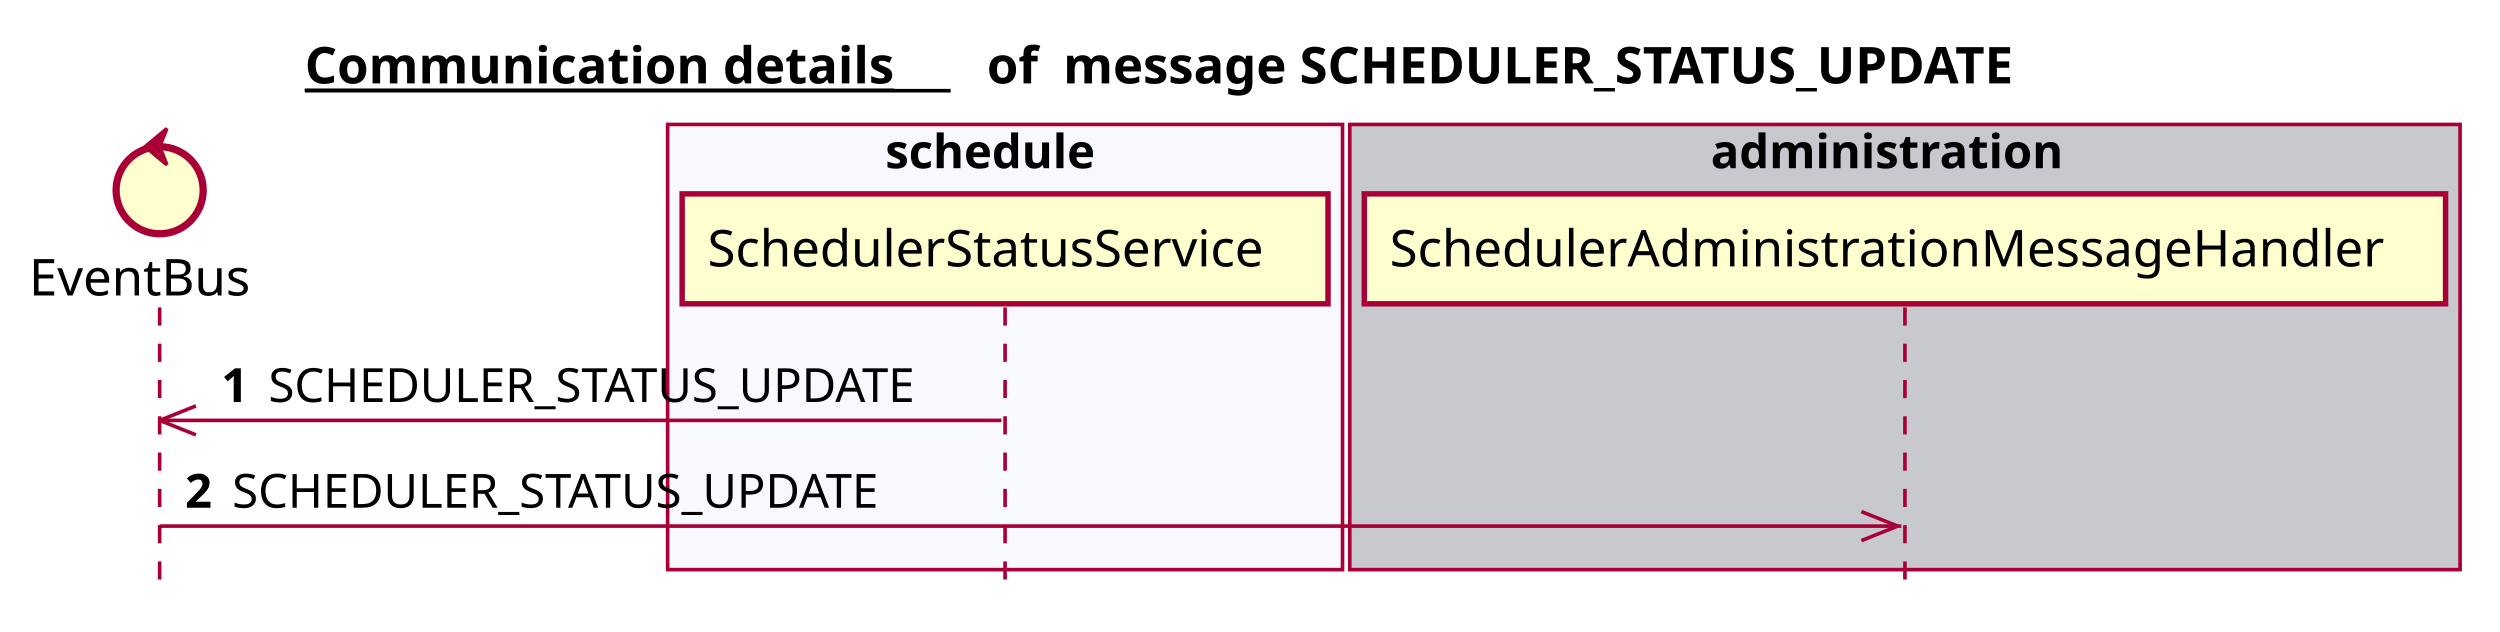
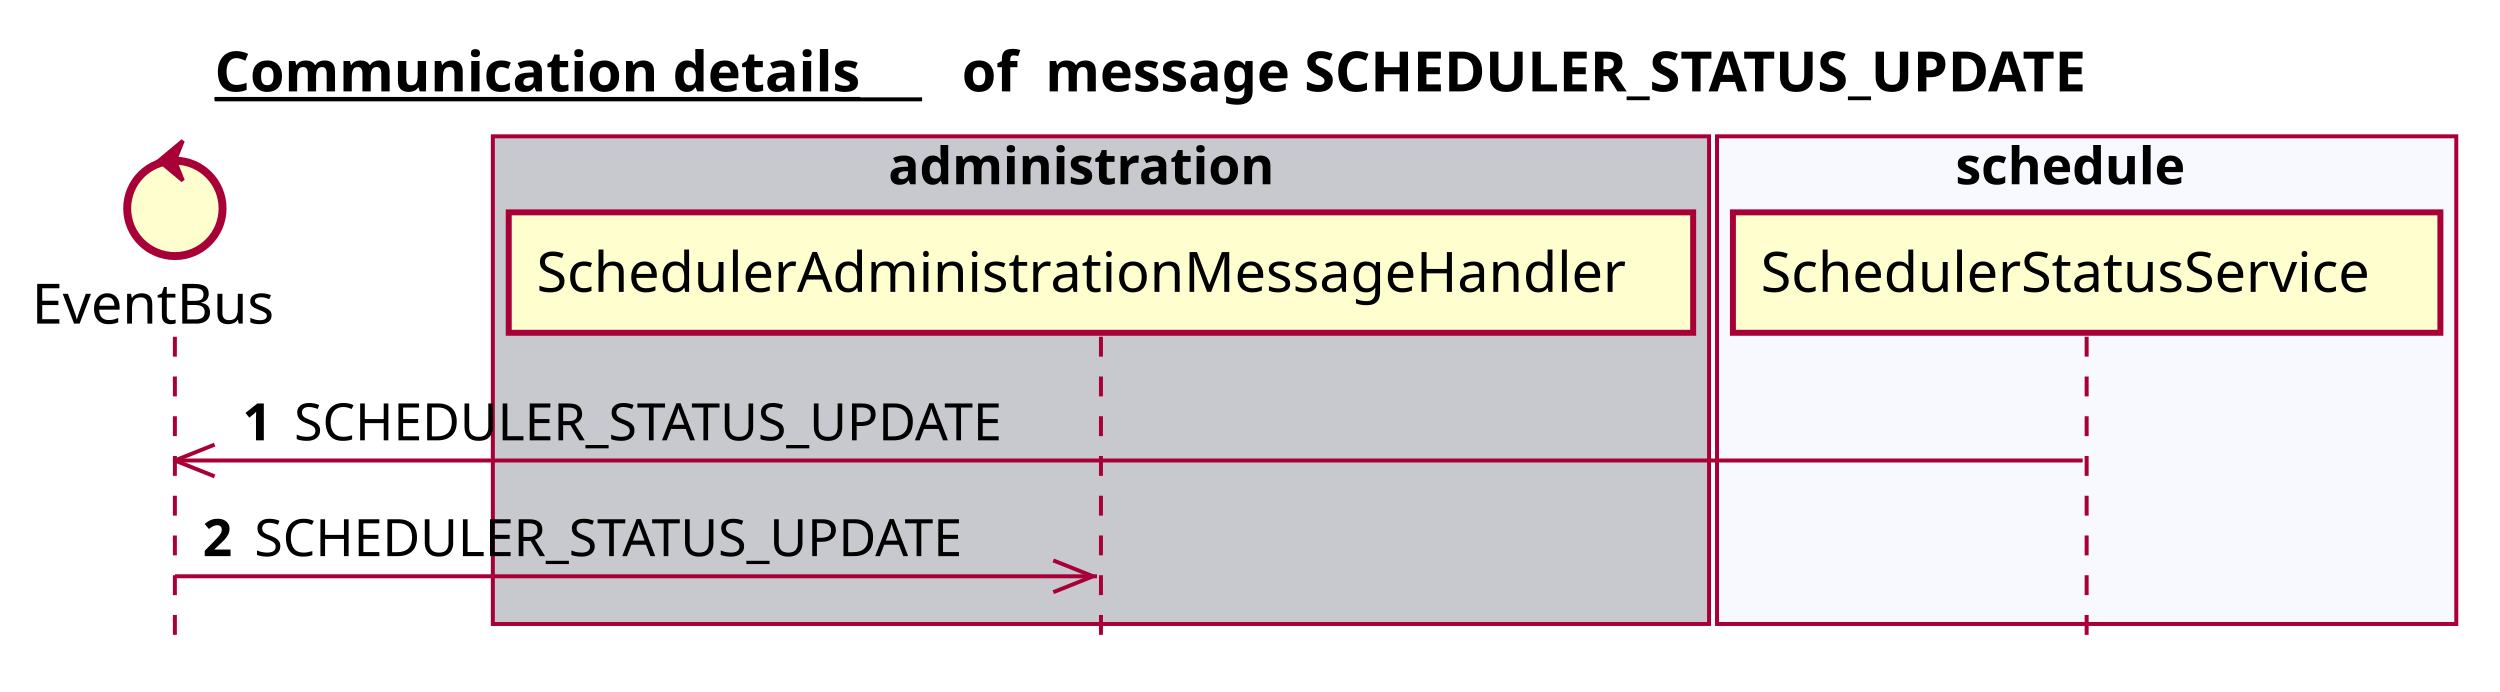
- <svg xmlns="http://www.w3.org/2000/svg" contentScriptType="application/ecmascript" contentStyleType="text/css" height="174px" preserveAspectRatio="none" style="width:689px;height:174px;" version="1.1" viewBox="0 0 689 174" width="689px" zoomAndPan="magnify">
+ <svg xmlns="http://www.w3.org/2000/svg" contentScriptType="application/ecmascript" contentStyleType="text/css" height="174px" preserveAspectRatio="none" style="width:629px;height:174px;" version="1.1" viewBox="0 0 629 174" width="629px" zoomAndPan="magnify">
  <defs />
  <g>
-     <text fill="#000000" font-family="sans-serif" font-size="14" font-weight="bold" lengthAdjust="spacingAndGlyphs" text-decoration="underline" textLength="178" x="84" y="22.995">Communication details</text>
-     <line style="stroke: #000000; stroke-width: 1.0;" x1="84" x2="262" y1="24.995" y2="24.995" />
-     <text fill="#000000" font-family="sans-serif" font-size="14" font-weight="bold" lengthAdjust="spacingAndGlyphs" textLength="16" x="272" y="22.995">of</text>
-     <text fill="#000000" font-family="sans-serif" font-size="14" font-weight="bold" lengthAdjust="spacingAndGlyphs" textLength="305" x="293" y="22.995">message SCHEDULER_STATUS_UPDATE</text>
-     <rect fill="#F8F8FF" height="122.695" style="stroke: #A80036; stroke-width: 1.0;" width="186" x="184" y="34.297" />
-     <text fill="#000000" font-family="sans-serif" font-size="13" font-weight="bold" lengthAdjust="spacingAndGlyphs" textLength="66" x="244" y="46.364">schedule</text>
-     <rect fill="#C8C8CF" height="122.695" style="stroke: #A80036; stroke-width: 1.0;" width="306" x="372" y="34.297" />
-     <text fill="#000000" font-family="sans-serif" font-size="13" font-weight="bold" lengthAdjust="spacingAndGlyphs" textLength="107" x="471.5" y="46.364">administration</text>
+     <text fill="#000000" font-family="sans-serif" font-size="14" font-weight="bold" lengthAdjust="spacingAndGlyphs" text-decoration="underline" textLength="178" x="54" y="22.995">Communication details</text>
+     <line style="stroke: #000000; stroke-width: 1.0;" x1="54" x2="232" y1="24.995" y2="24.995" />
+     <text fill="#000000" font-family="sans-serif" font-size="14" font-weight="bold" lengthAdjust="spacingAndGlyphs" textLength="16" x="242" y="22.995">of</text>
+     <text fill="#000000" font-family="sans-serif" font-size="14" font-weight="bold" lengthAdjust="spacingAndGlyphs" textLength="305" x="263" y="22.995">message SCHEDULER_STATUS_UPDATE</text>
+     <rect fill="#C8C8CF" height="122.695" style="stroke: #A80036; stroke-width: 1.0;" width="306" x="124" y="34.297" />
+     <text fill="#000000" font-family="sans-serif" font-size="13" font-weight="bold" lengthAdjust="spacingAndGlyphs" textLength="107" x="223.5" y="46.364">administration</text>
+     <rect fill="#F8F8FF" height="122.695" style="stroke: #A80036; stroke-width: 1.0;" width="186" x="432" y="34.297" />
+     <text fill="#000000" font-family="sans-serif" font-size="13" font-weight="bold" lengthAdjust="spacingAndGlyphs" textLength="66" x="492" y="46.364">schedule</text>
    <line style="stroke: #A80036; stroke-width: 1.0; stroke-dasharray: 5.0,5.0;" x1="44" x2="44" y1="84.727" y2="162.992" />
    <line style="stroke: #A80036; stroke-width: 1.0; stroke-dasharray: 5.0,5.0;" x1="277" x2="277" y1="84.727" y2="162.992" />
    <line style="stroke: #A80036; stroke-width: 1.0; stroke-dasharray: 5.0,5.0;" x1="525" x2="525" y1="84.727" y2="162.992" />
    <text fill="#000000" font-family="sans-serif" font-size="14" lengthAdjust="spacingAndGlyphs" textLength="66" x="8" y="81.425">EventBus</text>
    <ellipse cx="44" cy="52.43" fill="#FEFECE" rx="12" ry="12" style="stroke: #A80036; stroke-width: 2.0;" />
    <polygon fill="#A80036" points="40,40.43,46,35.43,44,40.43,46,45.43,40,40.43" style="stroke: #A80036; stroke-width: 1.0;" />
-     <rect fill="#FEFECE" height="30.297" style="stroke: #A80036; stroke-width: 1.5;" width="178" x="188" y="53.43" />
-     <text fill="#000000" font-family="sans-serif" font-size="14" lengthAdjust="spacingAndGlyphs" textLength="164" x="195" y="73.425">SchedulerStatusService</text>
-     <rect fill="#FEFECE" height="30.297" style="stroke: #A80036; stroke-width: 1.5;" width="298" x="376" y="53.43" />
-     <text fill="#000000" font-family="sans-serif" font-size="14" lengthAdjust="spacingAndGlyphs" textLength="284" x="383" y="73.425">SchedulerAdministrationMessageHandler</text>
+     <rect fill="#FEFECE" height="30.297" style="stroke: #A80036; stroke-width: 1.5;" width="298" x="128" y="53.43" />
+     <text fill="#000000" font-family="sans-serif" font-size="14" lengthAdjust="spacingAndGlyphs" textLength="284" x="135" y="73.425">SchedulerAdministrationMessageHandler</text>
+     <rect fill="#FEFECE" height="30.297" style="stroke: #A80036; stroke-width: 1.5;" width="178" x="436" y="53.43" />
+     <text fill="#000000" font-family="sans-serif" font-size="14" lengthAdjust="spacingAndGlyphs" textLength="164" x="443" y="73.425">SchedulerStatusService</text>
    <line style="stroke: #A80036; stroke-width: 1.0;" x1="44" x2="54" y1="115.859" y2="111.859" />
    <line style="stroke: #A80036; stroke-width: 1.0;" x1="44" x2="54" y1="115.859" y2="119.859" />
-     <line style="stroke: #A80036; stroke-width: 1.0;" x1="44" x2="276" y1="115.859" y2="115.859" />
+     <line style="stroke: #A80036; stroke-width: 1.0;" x1="44" x2="524" y1="115.859" y2="115.859" />
    <text fill="#000000" font-family="sans-serif" font-size="13" font-weight="bold" lengthAdjust="spacingAndGlyphs" textLength="9" x="61" y="110.793">1</text>
    <text fill="#000000" font-family="sans-serif" font-size="13" lengthAdjust="spacingAndGlyphs" textLength="196" x="74" y="110.793">SCHEDULER_STATUS_UPDATE</text>
-     <line style="stroke: #A80036; stroke-width: 1.0;" x1="523" x2="513" y1="144.992" y2="140.992" />
-     <line style="stroke: #A80036; stroke-width: 1.0;" x1="523" x2="513" y1="144.992" y2="148.992" />
-     <line style="stroke: #A80036; stroke-width: 1.0;" x1="44" x2="524" y1="144.992" y2="144.992" />
+     <line style="stroke: #A80036; stroke-width: 1.0;" x1="275" x2="265" y1="144.992" y2="140.992" />
+     <line style="stroke: #A80036; stroke-width: 1.0;" x1="275" x2="265" y1="144.992" y2="148.992" />
+     <line style="stroke: #A80036; stroke-width: 1.0;" x1="44" x2="276" y1="144.992" y2="144.992" />
    <text fill="#000000" font-family="sans-serif" font-size="13" font-weight="bold" lengthAdjust="spacingAndGlyphs" textLength="9" x="51" y="139.926">2</text>
    <text fill="#000000" font-family="sans-serif" font-size="13" lengthAdjust="spacingAndGlyphs" textLength="196" x="64" y="139.926">SCHEDULER_STATUS_UPDATE</text>
  </g>
</svg>
